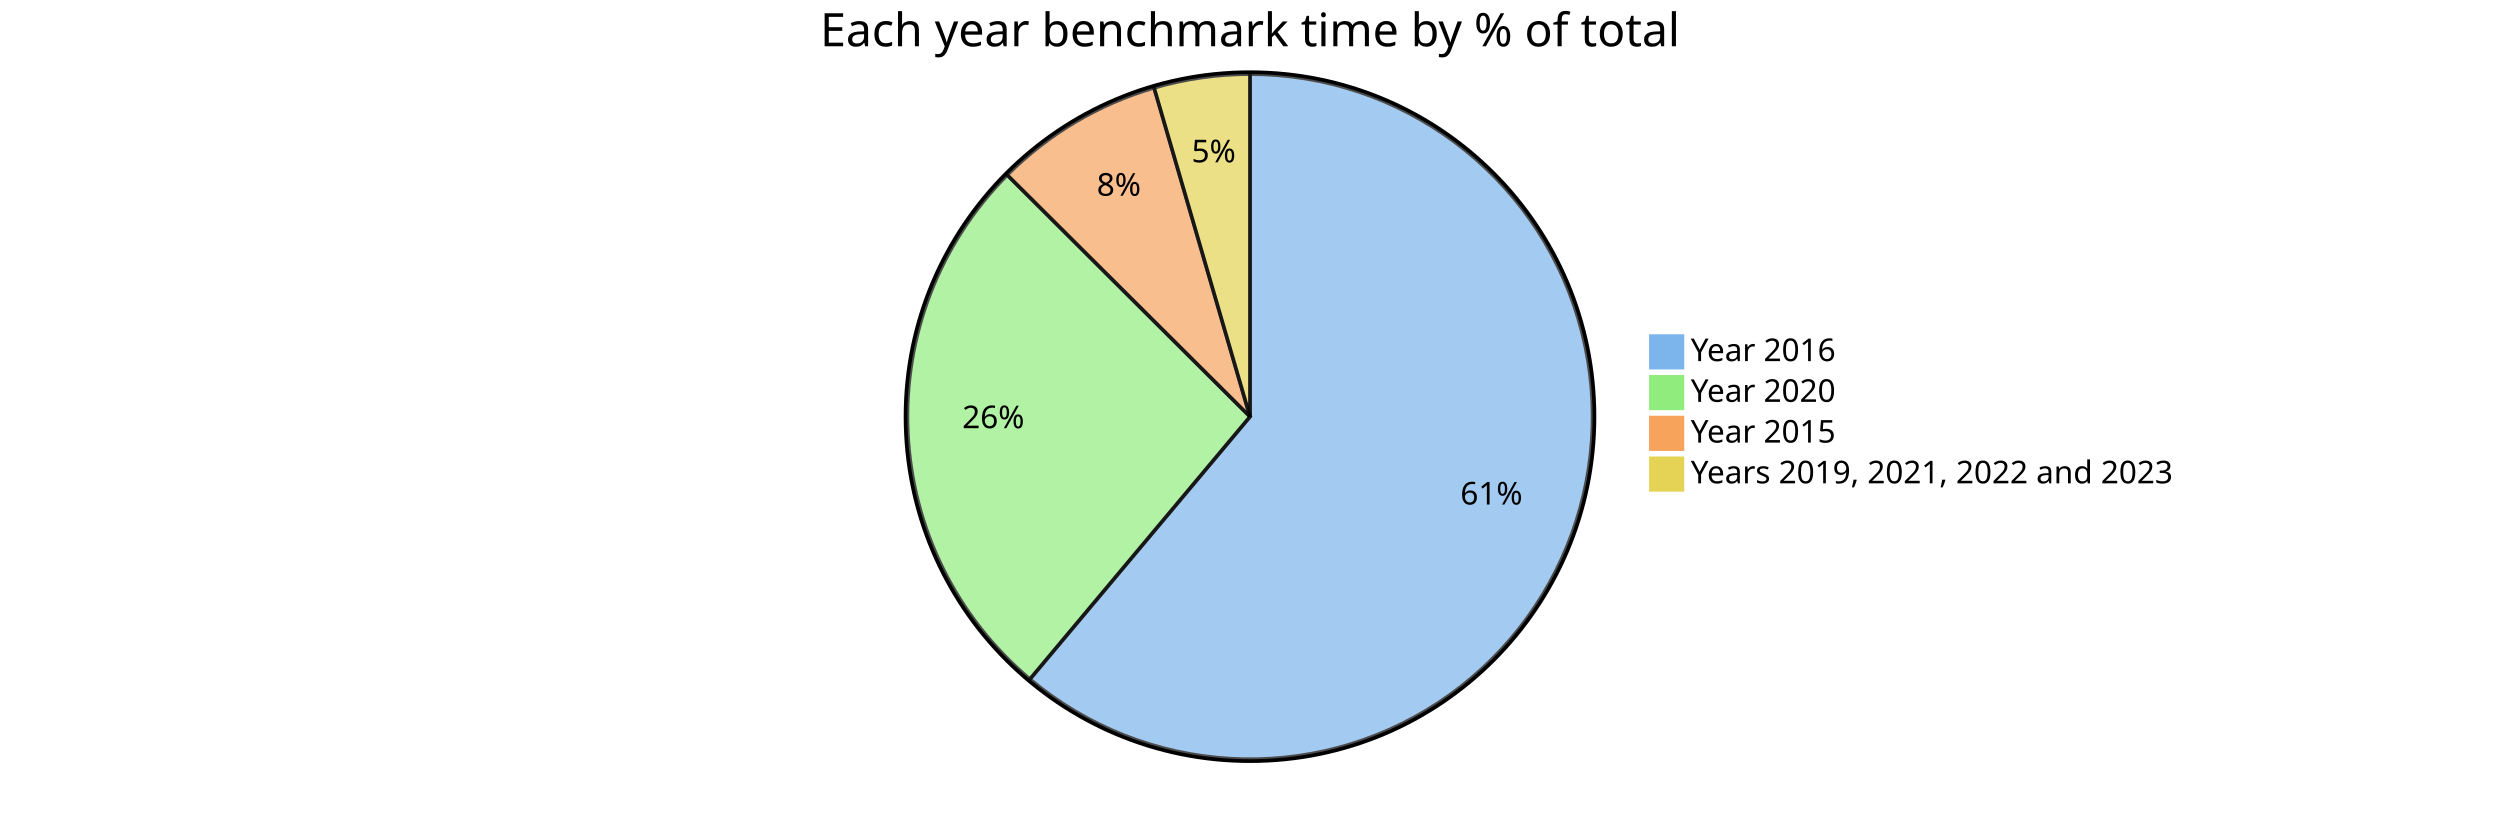
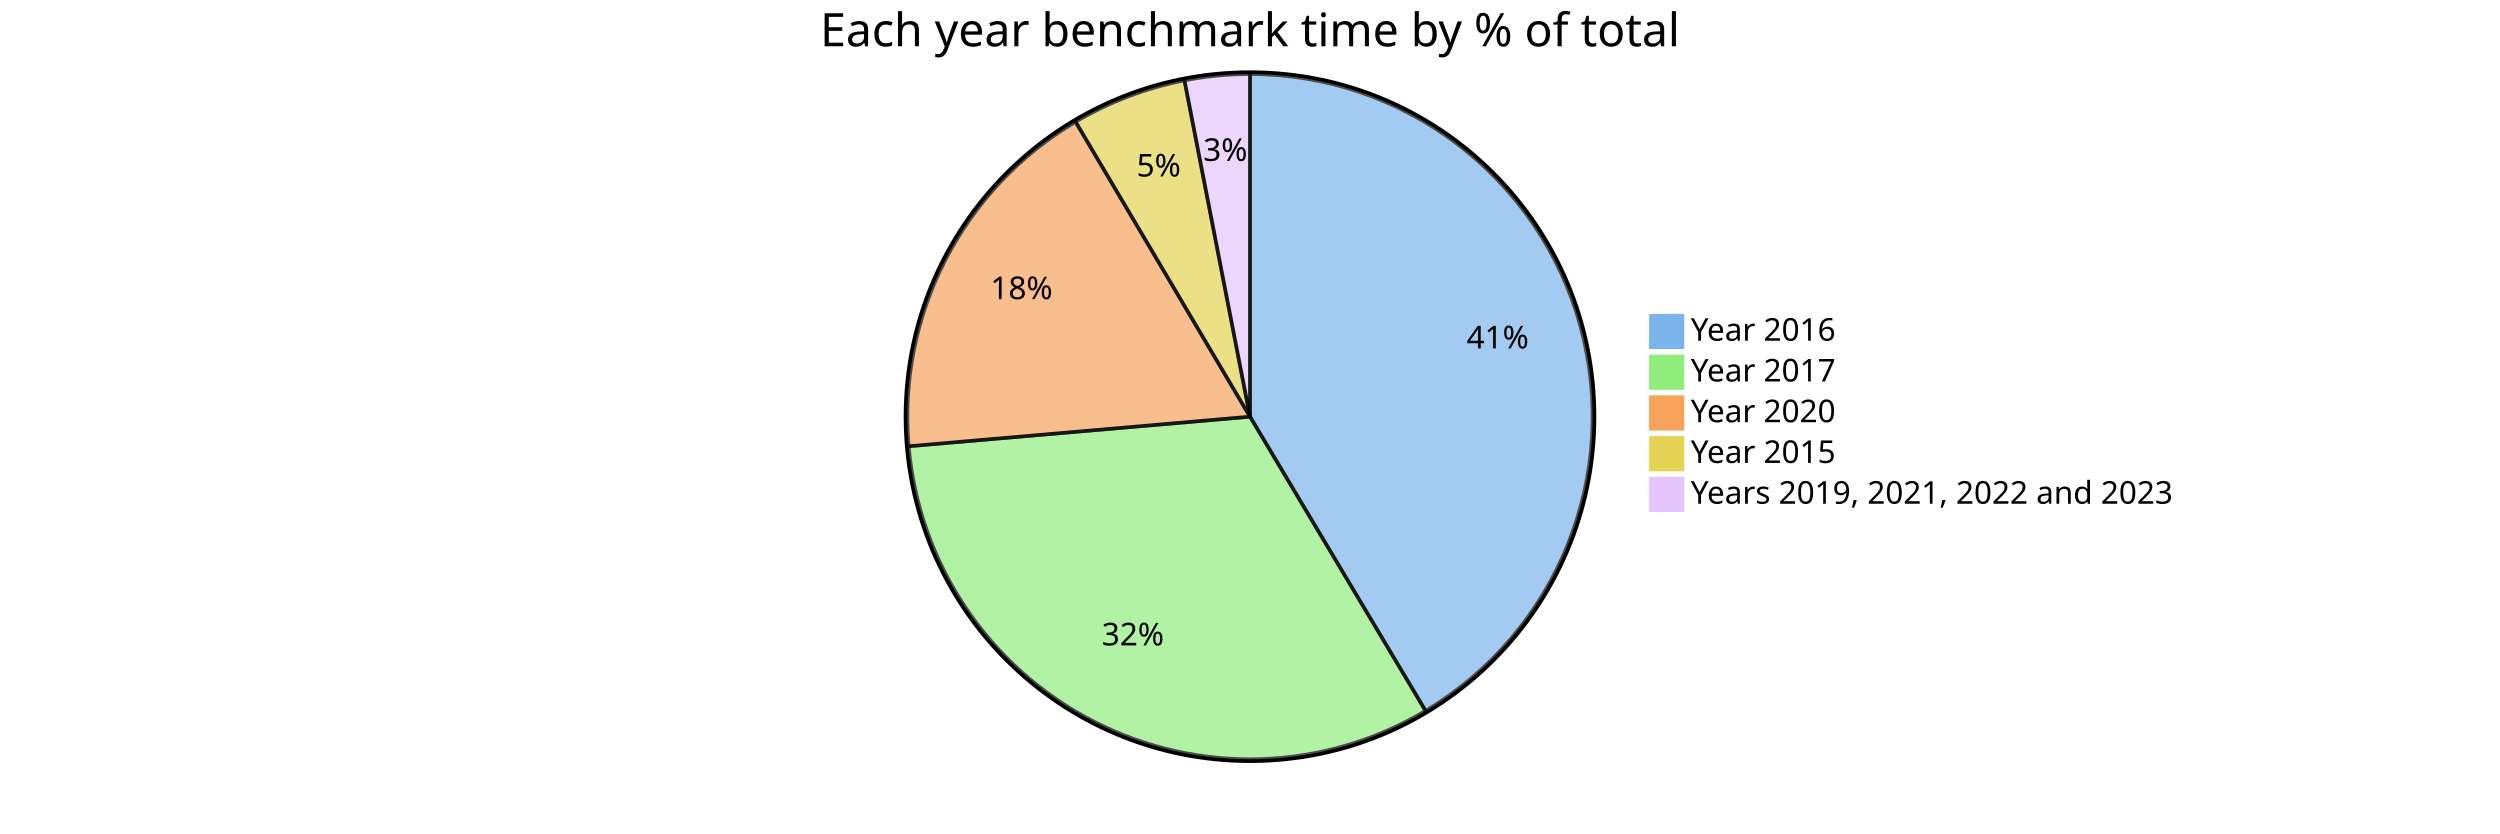
<svg xmlns="http://www.w3.org/2000/svg" viewBox="0 0 1350 450" preserveAspectRatio="xMidYMin">
  <style>
		text {font-family:sans-serif;font-size:17px;}
		.pieOuterCircle {stroke:black;stroke-width:2px;fill:none;}
		.pieCircle {stroke:black;stroke-width:2px;opacity:0.7;}
		.slice {text-anchor:middle;}
		.pieTitleText {text-anchor:middle;font-size:25px;}
	</style>
  <g transform="translate(675,225)">
    <circle class="pieOuterCircle" cx="0" cy="0" r="186" />
-     <path class="pieCircle" d="M0,-185A185,185,0,1,1,-118.87,141.756L0,0Z" fill="#7cb5ec" />
-     <path class="pieCircle" d="M-118.87,141.756A185,185,0,0,1,-131.099,-130.53L0,0Z" fill="#90ed7d" />
-     <path class="pieCircle" d="M-131.099,-130.53A185,185,0,0,1,-51.793,-177.602L0,0Z" fill="#f7a35c" />
-     <path class="pieCircle" d="M-51.793,-177.602A185,185,0,0,1,0,-185L0,0Z" fill="#e4d354" />
-     <text class="slice" transform="translate(130.39,47.43432)">61%</text>
-     <text class="slice" transform="translate(-138.6103,6.224995)">26%</text>
-     <text class="slice" transform="translate(-70.8196,-119.3153)">8%</text>
-     <text class="slice" transform="translate(-19.61965,-137.3559)">5%</text>
+     <path class="pieCircle" d="M0,-185A185,185,0,0,1,94.797,158.866L0,0Z" fill="#7cb5ec" />
+     <path class="pieCircle" d="M94.797,158.866A185,185,0,0,1,-184.31,15.963L0,0Z" fill="#90ed7d" />
+     <path class="pieCircle" d="M-184.31,15.963A185,185,0,0,1,-94.173,-159.237L0,0Z" fill="#f7a35c" />
+     <path class="pieCircle" d="M-94.173,-159.237A185,185,0,0,1,-35.379,-181.586L0,0Z" fill="#e4d354" />
+     <path class="pieCircle" d="M-35.379,-181.586A185,185,0,0,1,0,-185L0,0Z" fill="#e4c4fb" />
+     <text class="slice" style="text-anchor: middle;" transform="translate(133.7602,-36.87509)">41%</text>
+     <text class="slice" style="text-anchor: middle;" transform="translate(-63.2338,123.5032)">32%</text>
+     <text class="slice" style="text-anchor: middle;" transform="translate(-123.3788,-63.47618)">18%</text>
+     <text class="slice" style="text-anchor: middle;" transform="translate(-49.29939,-129.6963)">5%</text>
+     <text class="slice" style="text-anchor: middle;" transform="translate(-13.32873,-138.1083)">3%</text>
    <text class="pieTitleText" x="0" y="-200">Each year benchmark time by % of total</text>
-     <g transform="translate(216,-44)">
+     <g transform="translate(216,-55)">
      <rect height="18" style="fill: rgb(124, 181, 236); stroke: rgb(124, 181, 236);" width="18" />
      <text x="22" y="14">Year 2016</text>
    </g>
-     <g transform="translate(216,-22)">
+     <g transform="translate(216,-33)">
      <rect height="18" style="fill: rgb(144, 237, 125); stroke: rgb(144, 237, 125);" width="18" />
+       <text x="22" y="14">Year 2017</text>
+     </g>
+     <g transform="translate(216,-11)">
+       <rect height="18" style="fill: rgb(247, 163, 92); stroke: rgb(247, 163, 92);" width="18" />
      <text x="22" y="14">Year 2020</text>
    </g>
-     <g transform="translate(216,0)">
-       <rect height="18" style="fill: rgb(247, 163, 92); stroke: rgb(247, 163, 92);" width="18" />
+     <g transform="translate(216,11)">
+       <rect height="18" style="fill: rgb(228, 211, 84); stroke: rgb(228, 211, 84);" width="18" />
      <text x="22" y="14">Year 2015</text>
    </g>
-     <g transform="translate(216,22)">
-       <rect height="18" style="fill: rgb(228, 211, 84); stroke: rgb(228, 211, 84);" width="18" />
+     <g transform="translate(216,33)">
+       <rect height="18" style="fill: rgb(228, 196, 251); stroke: rgb(228, 196, 251);" width="18" />
      <text x="22" y="14">Years 2019, 2021, 2022 and 2023</text>
    </g>
  </g>
</svg>
